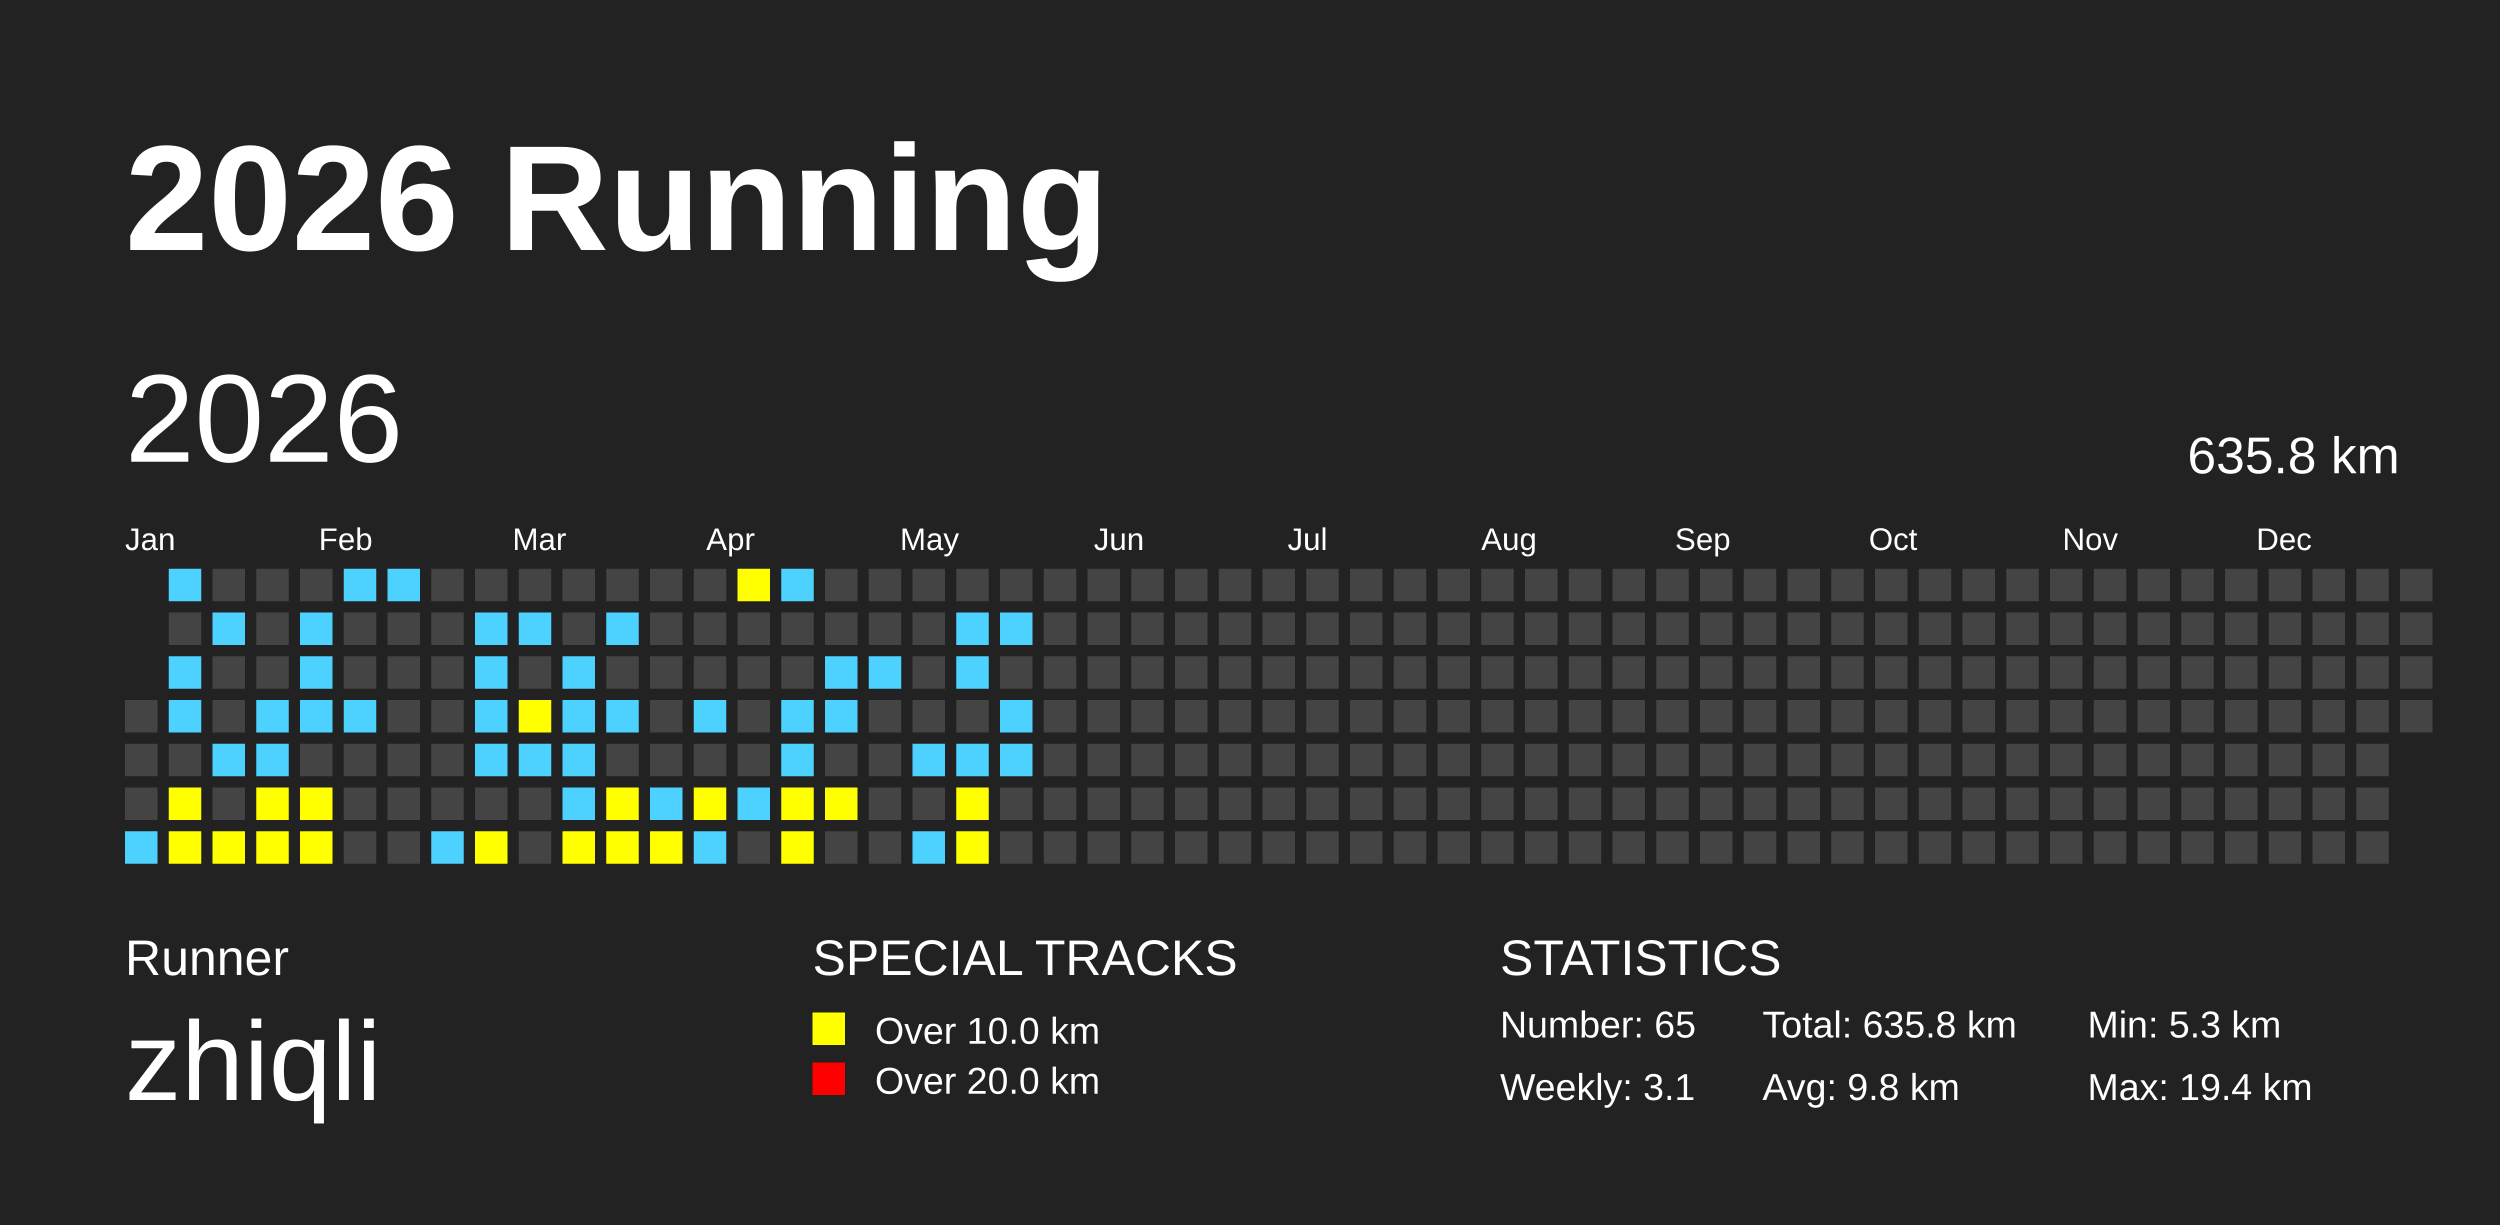
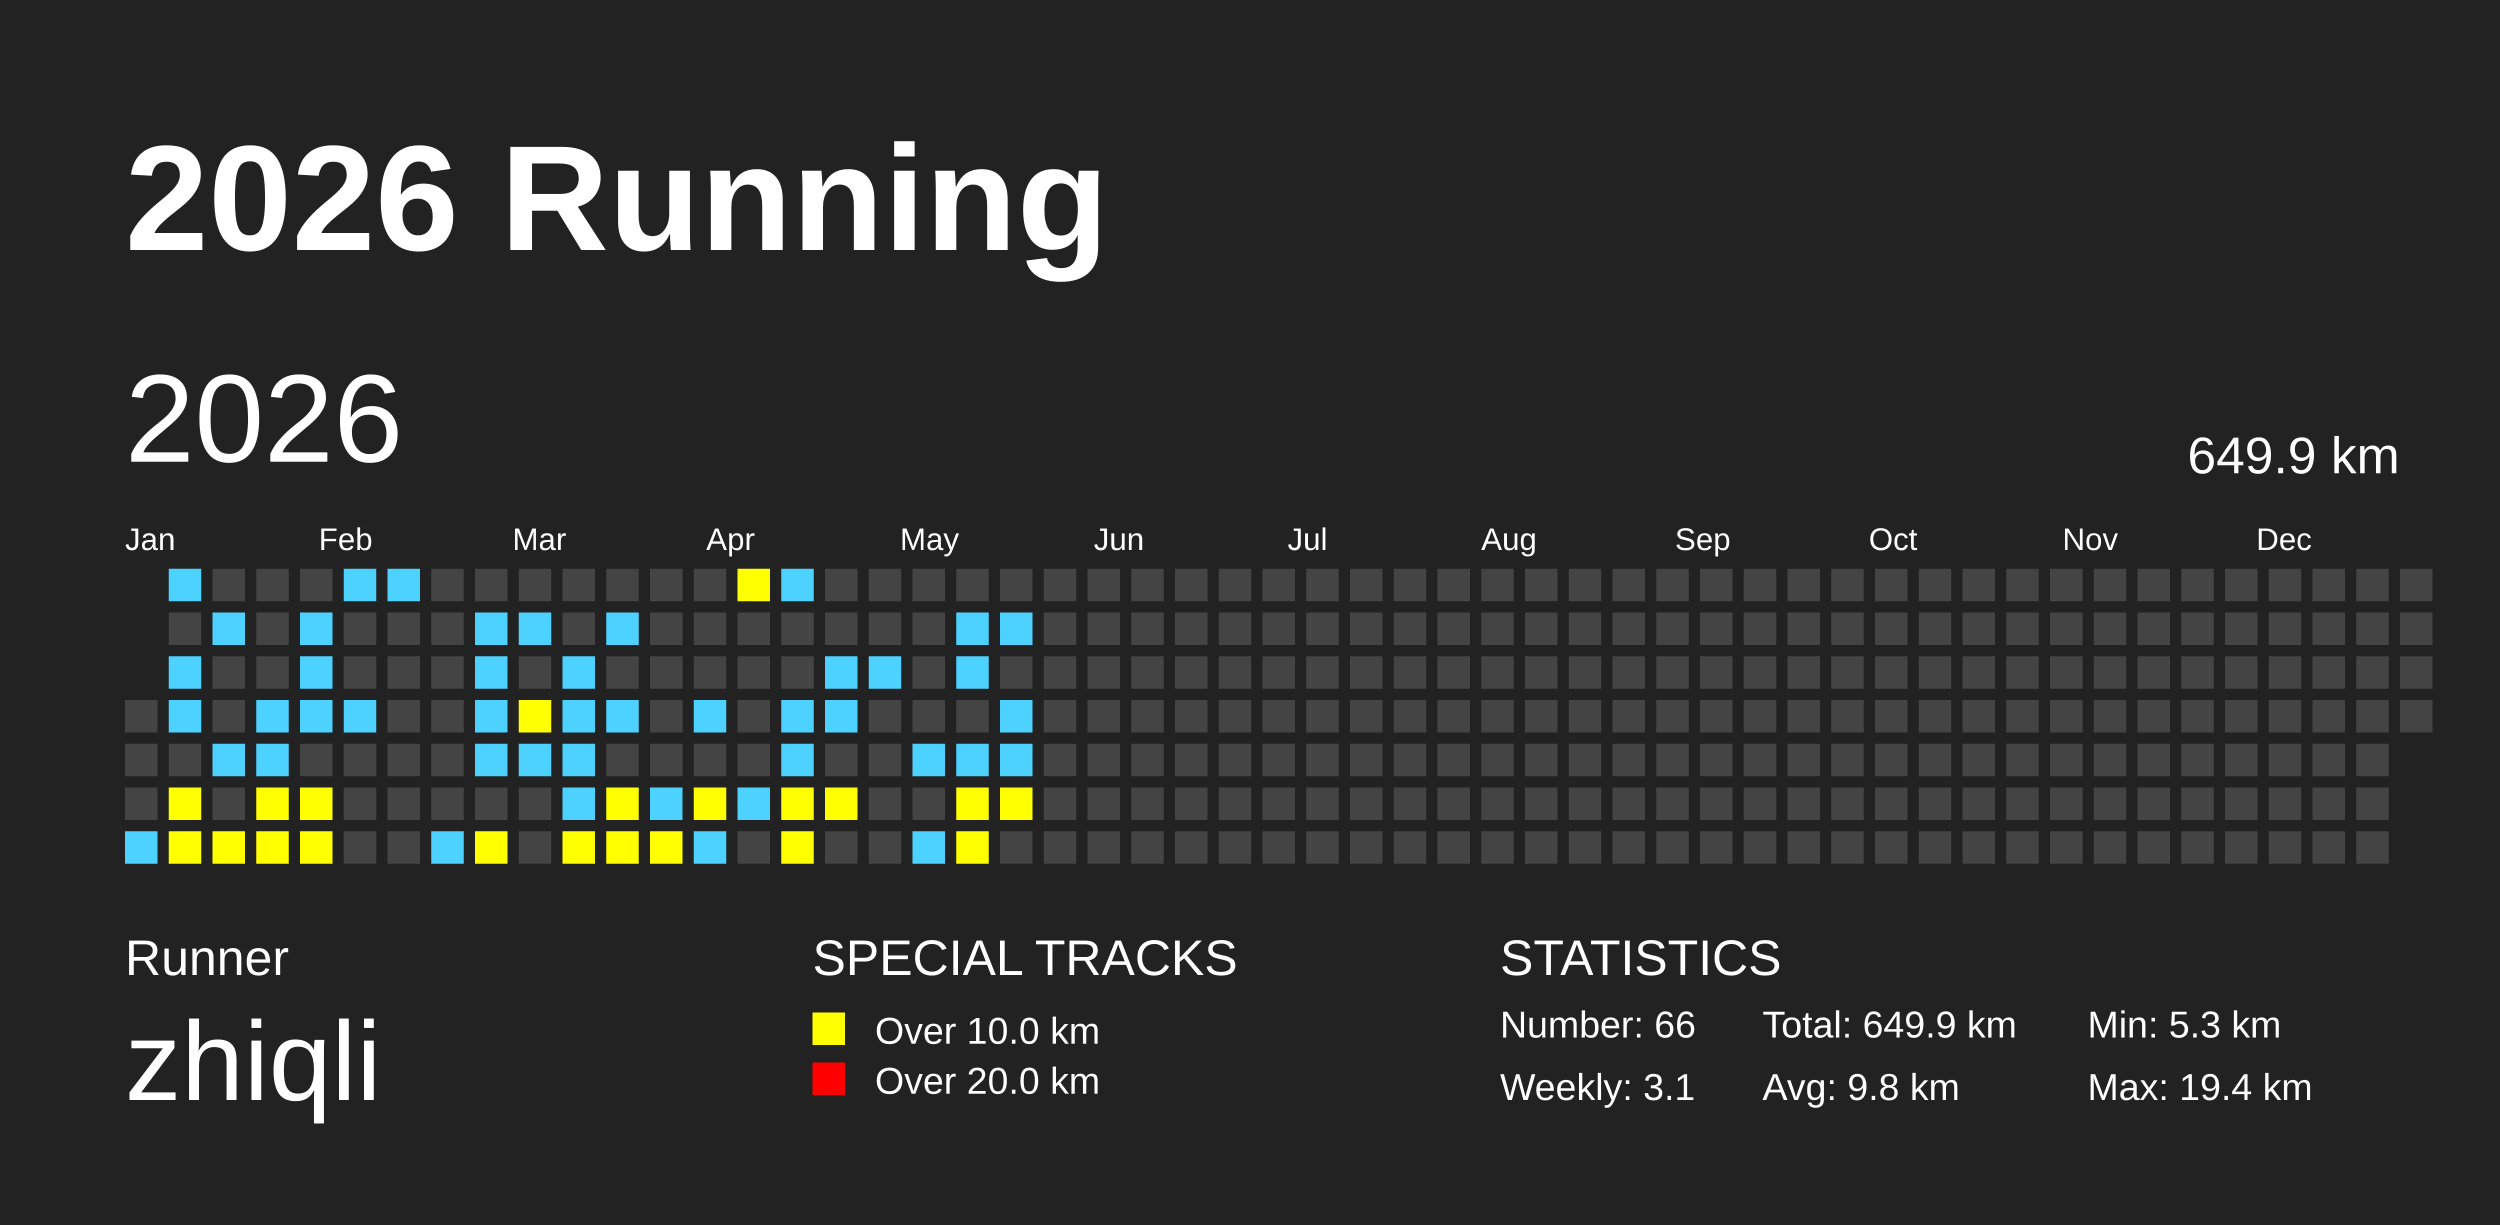
<svg xmlns="http://www.w3.org/2000/svg" baseProfile="full" height="98mm" version="1.1" viewBox="0,0,200,98" width="200mm">
  <defs />
  <rect fill="#222222" height="98" width="200" x="0" y="0" />
  <text fill="#FFFFFF" style="font-size:12px; font-family:Arial; font-weight:bold;" x="10" y="20">2026 Running</text>
  <text fill="#FFFFFF" style="font-size:4px; font-family:Arial" x="10" y="78">Runner</text>
  <text fill="#FFFFFF" style="font-size:9px; font-family:Arial" x="10" y="88">zhiqli</text>
  <text fill="#FFFFFF" style="font-size:4px; font-family:Arial" x="65" y="78">SPECIAL TRACKS</text>
  <rect fill="yellow" height="2.6" width="2.6" x="65" y="81" />
  <text fill="#FFFFFF" style="font-size:3px; font-family:Arial" x="70" y="83.5">Over 10.0 km</text>
  <rect fill="red" height="2.6" width="2.6" x="65" y="85" />
  <text fill="#FFFFFF" style="font-size:3px; font-family:Arial" x="70" y="87.5">Over 20.0 km</text>
  <text fill="#FFFFFF" style="font-size:4px; font-family:Arial" x="120" y="78">STATISTICS</text>
-   <text fill="#FFFFFF" style="font-size:3px; font-family:Arial" x="120" y="83">Number: 65</text>
+   <text fill="#FFFFFF" style="font-size:3px; font-family:Arial" x="120" y="83">Number: 66</text>
  <text fill="#FFFFFF" style="font-size:3px; font-family:Arial" x="120" y="88">Weekly: 3.1</text>
-   <text fill="#FFFFFF" style="font-size:3px; font-family:Arial" x="141" y="83">Total: 635.8 km</text>
+   <text fill="#FFFFFF" style="font-size:3px; font-family:Arial" x="141" y="83">Total: 649.9 km</text>
  <text fill="#FFFFFF" style="font-size:3px; font-family:Arial" x="141" y="88">Avg: 9.8 km</text>
  <text fill="#FFFFFF" style="font-size:3px; font-family:Arial" x="167" y="83">Min: 5.3 km</text>
  <text fill="#FFFFFF" style="font-size:3px; font-family:Arial" x="167" y="88">Max: 19.4 km</text>
  <text dominant-baseline="hanging" fill="#FFFFFF" style="font-size:10.0px; font-family:Arial;" x="10" y="30">2026</text>
-   <text dominant-baseline="hanging" fill="#FFFFFF" style="font-size:4.125px; font-family:Arial;" x="175" y="35">635.8 km</text>
+   <text dominant-baseline="hanging" fill="#FFFFFF" style="font-size:4.125px; font-family:Arial;" x="175" y="35">649.9 km</text>
  <text fill="#FFFFFF" style="font-size:2.5px; font-family:Arial" x="10.0" y="44">Jan</text>
  <text fill="#FFFFFF" style="font-size:2.5px; font-family:Arial" x="25.5" y="44">Feb</text>
  <text fill="#FFFFFF" style="font-size:2.5px; font-family:Arial" x="41.0" y="44">Mar</text>
  <text fill="#FFFFFF" style="font-size:2.5px; font-family:Arial" x="56.5" y="44">Apr</text>
  <text fill="#FFFFFF" style="font-size:2.5px; font-family:Arial" x="72.0" y="44">May</text>
  <text fill="#FFFFFF" style="font-size:2.5px; font-family:Arial" x="87.5" y="44">Jun</text>
  <text fill="#FFFFFF" style="font-size:2.5px; font-family:Arial" x="103.0" y="44">Jul</text>
  <text fill="#FFFFFF" style="font-size:2.5px; font-family:Arial" x="118.5" y="44">Aug</text>
  <text fill="#FFFFFF" style="font-size:2.5px; font-family:Arial" x="134.0" y="44">Sep</text>
  <text fill="#FFFFFF" style="font-size:2.5px; font-family:Arial" x="149.5" y="44">Oct</text>
  <text fill="#FFFFFF" style="font-size:2.5px; font-family:Arial" x="165.0" y="44">Nov</text>
  <text fill="#FFFFFF" style="font-size:2.5px; font-family:Arial" x="180.5" y="44">Dec</text>
  <rect fill="#444444" height="2.6" width="2.6" x="10.0" y="56.0" />
  <rect fill="#444444" height="2.6" width="2.6" x="10.0" y="59.5" />
  <rect fill="#444444" height="2.6" width="2.6" x="10.0" y="63.0" />
  <rect fill="#4DD2FF" height="2.6" width="2.6" x="10.0" y="66.5" />
  <rect fill="#4DD2FF" height="2.6" width="2.6" x="13.5" y="45.5" />
  <rect fill="#444444" height="2.6" width="2.6" x="13.5" y="49.0" />
  <rect fill="#4DD2FF" height="2.6" width="2.6" x="13.5" y="52.5" />
  <rect fill="#4DD2FF" height="2.6" width="2.6" x="13.5" y="56.0" />
  <rect fill="#444444" height="2.6" width="2.6" x="13.5" y="59.5" />
  <rect fill="yellow" height="2.6" width="2.6" x="13.5" y="63.0" />
  <rect fill="yellow" height="2.6" width="2.6" x="13.5" y="66.5" />
  <rect fill="#444444" height="2.6" width="2.6" x="17.0" y="45.5" />
  <rect fill="#4DD2FF" height="2.6" width="2.6" x="17.0" y="49.0" />
  <rect fill="#444444" height="2.6" width="2.6" x="17.0" y="52.5" />
  <rect fill="#444444" height="2.6" width="2.6" x="17.0" y="56.0" />
  <rect fill="#4DD2FF" height="2.6" width="2.6" x="17.0" y="59.5" />
  <rect fill="#444444" height="2.6" width="2.6" x="17.0" y="63.0" />
  <rect fill="yellow" height="2.6" width="2.6" x="17.0" y="66.5" />
  <rect fill="#444444" height="2.6" width="2.6" x="20.5" y="45.5" />
  <rect fill="#444444" height="2.6" width="2.6" x="20.5" y="49.0" />
  <rect fill="#444444" height="2.6" width="2.6" x="20.5" y="52.5" />
  <rect fill="#4DD2FF" height="2.6" width="2.6" x="20.5" y="56.0" />
  <rect fill="#4DD2FF" height="2.6" width="2.6" x="20.5" y="59.5" />
  <rect fill="yellow" height="2.6" width="2.6" x="20.5" y="63.0" />
  <rect fill="yellow" height="2.6" width="2.6" x="20.5" y="66.5" />
  <rect fill="#444444" height="2.6" width="2.6" x="24.0" y="45.5" />
  <rect fill="#4DD2FF" height="2.6" width="2.6" x="24.0" y="49.0" />
  <rect fill="#4DD2FF" height="2.6" width="2.6" x="24.0" y="52.5" />
  <rect fill="#4DD2FF" height="2.6" width="2.6" x="24.0" y="56.0" />
  <rect fill="#444444" height="2.6" width="2.6" x="24.0" y="59.5" />
  <rect fill="yellow" height="2.6" width="2.6" x="24.0" y="63.0" />
  <rect fill="yellow" height="2.6" width="2.6" x="24.0" y="66.5" />
  <rect fill="#4DD2FF" height="2.6" width="2.6" x="27.5" y="45.5" />
  <rect fill="#444444" height="2.6" width="2.6" x="27.5" y="49.0" />
  <rect fill="#444444" height="2.6" width="2.6" x="27.5" y="52.5" />
  <rect fill="#4DD2FF" height="2.6" width="2.6" x="27.5" y="56.0" />
  <rect fill="#444444" height="2.6" width="2.6" x="27.5" y="59.5" />
  <rect fill="#444444" height="2.6" width="2.6" x="27.5" y="63.0" />
  <rect fill="#444444" height="2.6" width="2.6" x="27.5" y="66.5" />
  <rect fill="#4DD2FF" height="2.6" width="2.6" x="31.0" y="45.5" />
  <rect fill="#444444" height="2.6" width="2.6" x="31.0" y="49.0" />
  <rect fill="#444444" height="2.6" width="2.6" x="31.0" y="52.5" />
  <rect fill="#444444" height="2.6" width="2.6" x="31.0" y="56.0" />
  <rect fill="#444444" height="2.6" width="2.6" x="31.0" y="59.5" />
  <rect fill="#444444" height="2.6" width="2.6" x="31.0" y="63.0" />
  <rect fill="#444444" height="2.6" width="2.6" x="31.0" y="66.5" />
  <rect fill="#444444" height="2.6" width="2.6" x="34.5" y="45.5" />
  <rect fill="#444444" height="2.6" width="2.6" x="34.5" y="49.0" />
  <rect fill="#444444" height="2.6" width="2.6" x="34.5" y="52.5" />
  <rect fill="#444444" height="2.6" width="2.6" x="34.5" y="56.0" />
  <rect fill="#444444" height="2.6" width="2.6" x="34.5" y="59.5" />
  <rect fill="#444444" height="2.6" width="2.6" x="34.5" y="63.0" />
  <rect fill="#4DD2FF" height="2.6" width="2.6" x="34.5" y="66.5" />
  <rect fill="#444444" height="2.6" width="2.6" x="38.0" y="45.5" />
  <rect fill="#4DD2FF" height="2.6" width="2.6" x="38.0" y="49.0" />
  <rect fill="#4DD2FF" height="2.6" width="2.6" x="38.0" y="52.5" />
  <rect fill="#4DD2FF" height="2.6" width="2.6" x="38.0" y="56.0" />
  <rect fill="#4DD2FF" height="2.6" width="2.6" x="38.0" y="59.5" />
  <rect fill="#444444" height="2.6" width="2.6" x="38.0" y="63.0" />
  <rect fill="yellow" height="2.6" width="2.6" x="38.0" y="66.5" />
  <rect fill="#444444" height="2.6" width="2.6" x="41.5" y="45.5" />
  <rect fill="#4DD2FF" height="2.6" width="2.6" x="41.5" y="49.0" />
  <rect fill="#444444" height="2.6" width="2.6" x="41.5" y="52.5" />
  <rect fill="yellow" height="2.6" width="2.6" x="41.5" y="56.0" />
  <rect fill="#4DD2FF" height="2.6" width="2.6" x="41.5" y="59.5" />
  <rect fill="#444444" height="2.6" width="2.6" x="41.5" y="63.0" />
  <rect fill="#444444" height="2.6" width="2.6" x="41.5" y="66.5" />
  <rect fill="#444444" height="2.6" width="2.6" x="45.0" y="45.5" />
  <rect fill="#444444" height="2.6" width="2.6" x="45.0" y="49.0" />
  <rect fill="#4DD2FF" height="2.6" width="2.6" x="45.0" y="52.5" />
  <rect fill="#4DD2FF" height="2.6" width="2.6" x="45.0" y="56.0" />
  <rect fill="#4DD2FF" height="2.6" width="2.6" x="45.0" y="59.5" />
  <rect fill="#4DD2FF" height="2.6" width="2.6" x="45.0" y="63.0" />
  <rect fill="yellow" height="2.6" width="2.6" x="45.0" y="66.5" />
  <rect fill="#444444" height="2.6" width="2.6" x="48.5" y="45.5" />
  <rect fill="#4DD2FF" height="2.6" width="2.6" x="48.5" y="49.0" />
  <rect fill="#444444" height="2.6" width="2.6" x="48.5" y="52.5" />
  <rect fill="#4DD2FF" height="2.6" width="2.6" x="48.5" y="56.0" />
  <rect fill="#444444" height="2.6" width="2.6" x="48.5" y="59.5" />
  <rect fill="yellow" height="2.6" width="2.6" x="48.5" y="63.0" />
  <rect fill="yellow" height="2.6" width="2.6" x="48.5" y="66.5" />
  <rect fill="#444444" height="2.6" width="2.6" x="52.0" y="45.5" />
  <rect fill="#444444" height="2.6" width="2.6" x="52.0" y="49.0" />
  <rect fill="#444444" height="2.6" width="2.6" x="52.0" y="52.5" />
  <rect fill="#444444" height="2.6" width="2.6" x="52.0" y="56.0" />
  <rect fill="#444444" height="2.6" width="2.6" x="52.0" y="59.5" />
  <rect fill="#4DD2FF" height="2.6" width="2.6" x="52.0" y="63.0" />
  <rect fill="yellow" height="2.6" width="2.6" x="52.0" y="66.5" />
  <rect fill="#444444" height="2.6" width="2.6" x="55.5" y="45.5" />
  <rect fill="#444444" height="2.6" width="2.6" x="55.5" y="49.0" />
  <rect fill="#444444" height="2.6" width="2.6" x="55.5" y="52.5" />
  <rect fill="#4DD2FF" height="2.6" width="2.6" x="55.5" y="56.0" />
  <rect fill="#444444" height="2.6" width="2.6" x="55.5" y="59.5" />
  <rect fill="yellow" height="2.6" width="2.6" x="55.5" y="63.0" />
  <rect fill="#4DD2FF" height="2.6" width="2.6" x="55.5" y="66.5" />
  <rect fill="yellow" height="2.6" width="2.6" x="59.0" y="45.5" />
  <rect fill="#444444" height="2.6" width="2.6" x="59.0" y="49.0" />
  <rect fill="#444444" height="2.6" width="2.6" x="59.0" y="52.5" />
  <rect fill="#444444" height="2.6" width="2.6" x="59.0" y="56.0" />
  <rect fill="#444444" height="2.6" width="2.6" x="59.0" y="59.5" />
  <rect fill="#4DD2FF" height="2.6" width="2.6" x="59.0" y="63.0" />
  <rect fill="#444444" height="2.6" width="2.6" x="59.0" y="66.5" />
  <rect fill="#4DD2FF" height="2.6" width="2.6" x="62.5" y="45.5" />
  <rect fill="#444444" height="2.6" width="2.6" x="62.5" y="49.0" />
  <rect fill="#444444" height="2.6" width="2.6" x="62.5" y="52.5" />
  <rect fill="#4DD2FF" height="2.6" width="2.6" x="62.5" y="56.0" />
  <rect fill="#4DD2FF" height="2.6" width="2.6" x="62.5" y="59.5" />
  <rect fill="yellow" height="2.6" width="2.6" x="62.5" y="63.0" />
  <rect fill="yellow" height="2.6" width="2.6" x="62.5" y="66.5" />
  <rect fill="#444444" height="2.6" width="2.6" x="66.0" y="45.5" />
  <rect fill="#444444" height="2.6" width="2.6" x="66.0" y="49.0" />
  <rect fill="#4DD2FF" height="2.6" width="2.6" x="66.0" y="52.5" />
  <rect fill="#4DD2FF" height="2.6" width="2.6" x="66.0" y="56.0" />
  <rect fill="#444444" height="2.6" width="2.6" x="66.0" y="59.5" />
  <rect fill="yellow" height="2.6" width="2.6" x="66.0" y="63.0" />
  <rect fill="#444444" height="2.6" width="2.6" x="66.0" y="66.5" />
  <rect fill="#444444" height="2.6" width="2.6" x="69.5" y="45.5" />
  <rect fill="#444444" height="2.6" width="2.6" x="69.5" y="49.0" />
  <rect fill="#4DD2FF" height="2.6" width="2.6" x="69.5" y="52.5" />
  <rect fill="#444444" height="2.6" width="2.6" x="69.5" y="56.0" />
  <rect fill="#444444" height="2.6" width="2.6" x="69.5" y="59.5" />
  <rect fill="#444444" height="2.6" width="2.6" x="69.5" y="63.0" />
  <rect fill="#444444" height="2.6" width="2.6" x="69.5" y="66.5" />
  <rect fill="#444444" height="2.6" width="2.6" x="73.0" y="45.5" />
  <rect fill="#444444" height="2.6" width="2.6" x="73.0" y="49.0" />
  <rect fill="#444444" height="2.6" width="2.6" x="73.0" y="52.5" />
  <rect fill="#444444" height="2.6" width="2.6" x="73.0" y="56.0" />
  <rect fill="#4DD2FF" height="2.6" width="2.6" x="73.0" y="59.5" />
  <rect fill="#444444" height="2.6" width="2.6" x="73.0" y="63.0" />
  <rect fill="#4DD2FF" height="2.6" width="2.6" x="73.0" y="66.5" />
  <rect fill="#444444" height="2.6" width="2.6" x="76.5" y="45.5" />
  <rect fill="#4DD2FF" height="2.6" width="2.6" x="76.5" y="49.0" />
  <rect fill="#4DD2FF" height="2.6" width="2.6" x="76.5" y="52.5" />
  <rect fill="#444444" height="2.6" width="2.6" x="76.5" y="56.0" />
  <rect fill="#4DD2FF" height="2.6" width="2.6" x="76.5" y="59.5" />
  <rect fill="yellow" height="2.6" width="2.6" x="76.5" y="63.0" />
  <rect fill="yellow" height="2.6" width="2.6" x="76.5" y="66.5" />
  <rect fill="#444444" height="2.6" width="2.6" x="80.0" y="45.5" />
  <rect fill="#4DD2FF" height="2.6" width="2.6" x="80.0" y="49.0" />
  <rect fill="#444444" height="2.6" width="2.6" x="80.0" y="52.5" />
  <rect fill="#4DD2FF" height="2.6" width="2.6" x="80.0" y="56.0" />
  <rect fill="#4DD2FF" height="2.6" width="2.6" x="80.0" y="59.5" />
-   <rect fill="#444444" height="2.6" width="2.6" x="80.0" y="63.0" />
+   <rect fill="yellow" height="2.6" width="2.6" x="80.0" y="63.0" />
  <rect fill="#444444" height="2.6" width="2.6" x="80.0" y="66.5" />
  <rect fill="#444444" height="2.6" width="2.6" x="83.5" y="45.5" />
  <rect fill="#444444" height="2.6" width="2.6" x="83.5" y="49.0" />
  <rect fill="#444444" height="2.6" width="2.6" x="83.5" y="52.5" />
  <rect fill="#444444" height="2.6" width="2.6" x="83.5" y="56.0" />
  <rect fill="#444444" height="2.6" width="2.6" x="83.5" y="59.5" />
  <rect fill="#444444" height="2.6" width="2.6" x="83.5" y="63.0" />
  <rect fill="#444444" height="2.6" width="2.6" x="83.5" y="66.5" />
  <rect fill="#444444" height="2.6" width="2.6" x="87.0" y="45.5" />
  <rect fill="#444444" height="2.6" width="2.6" x="87.0" y="49.0" />
  <rect fill="#444444" height="2.6" width="2.6" x="87.0" y="52.5" />
  <rect fill="#444444" height="2.6" width="2.6" x="87.0" y="56.0" />
  <rect fill="#444444" height="2.6" width="2.6" x="87.0" y="59.5" />
  <rect fill="#444444" height="2.6" width="2.6" x="87.0" y="63.0" />
  <rect fill="#444444" height="2.6" width="2.6" x="87.0" y="66.5" />
  <rect fill="#444444" height="2.6" width="2.6" x="90.5" y="45.5" />
  <rect fill="#444444" height="2.6" width="2.6" x="90.5" y="49.0" />
  <rect fill="#444444" height="2.6" width="2.6" x="90.5" y="52.5" />
  <rect fill="#444444" height="2.6" width="2.6" x="90.5" y="56.0" />
  <rect fill="#444444" height="2.6" width="2.6" x="90.5" y="59.5" />
  <rect fill="#444444" height="2.6" width="2.6" x="90.5" y="63.0" />
  <rect fill="#444444" height="2.6" width="2.6" x="90.5" y="66.5" />
  <rect fill="#444444" height="2.6" width="2.6" x="94.0" y="45.5" />
  <rect fill="#444444" height="2.6" width="2.6" x="94.0" y="49.0" />
  <rect fill="#444444" height="2.6" width="2.6" x="94.0" y="52.5" />
  <rect fill="#444444" height="2.6" width="2.6" x="94.0" y="56.0" />
  <rect fill="#444444" height="2.6" width="2.6" x="94.0" y="59.5" />
  <rect fill="#444444" height="2.6" width="2.6" x="94.0" y="63.0" />
  <rect fill="#444444" height="2.6" width="2.6" x="94.0" y="66.5" />
  <rect fill="#444444" height="2.6" width="2.6" x="97.5" y="45.5" />
  <rect fill="#444444" height="2.6" width="2.6" x="97.5" y="49.0" />
  <rect fill="#444444" height="2.6" width="2.6" x="97.5" y="52.5" />
  <rect fill="#444444" height="2.6" width="2.6" x="97.5" y="56.0" />
  <rect fill="#444444" height="2.6" width="2.6" x="97.5" y="59.5" />
  <rect fill="#444444" height="2.6" width="2.6" x="97.5" y="63.0" />
  <rect fill="#444444" height="2.6" width="2.6" x="97.5" y="66.5" />
  <rect fill="#444444" height="2.6" width="2.6" x="101.0" y="45.5" />
  <rect fill="#444444" height="2.6" width="2.6" x="101.0" y="49.0" />
  <rect fill="#444444" height="2.6" width="2.6" x="101.0" y="52.5" />
  <rect fill="#444444" height="2.6" width="2.6" x="101.0" y="56.0" />
  <rect fill="#444444" height="2.6" width="2.6" x="101.0" y="59.5" />
  <rect fill="#444444" height="2.6" width="2.6" x="101.0" y="63.0" />
  <rect fill="#444444" height="2.6" width="2.6" x="101.0" y="66.5" />
  <rect fill="#444444" height="2.6" width="2.6" x="104.5" y="45.5" />
  <rect fill="#444444" height="2.6" width="2.6" x="104.5" y="49.0" />
  <rect fill="#444444" height="2.6" width="2.6" x="104.5" y="52.5" />
  <rect fill="#444444" height="2.6" width="2.6" x="104.5" y="56.0" />
  <rect fill="#444444" height="2.6" width="2.6" x="104.5" y="59.5" />
  <rect fill="#444444" height="2.6" width="2.6" x="104.5" y="63.0" />
  <rect fill="#444444" height="2.6" width="2.6" x="104.5" y="66.5" />
  <rect fill="#444444" height="2.6" width="2.6" x="108.0" y="45.5" />
  <rect fill="#444444" height="2.6" width="2.6" x="108.0" y="49.0" />
  <rect fill="#444444" height="2.6" width="2.6" x="108.0" y="52.5" />
  <rect fill="#444444" height="2.6" width="2.6" x="108.0" y="56.0" />
  <rect fill="#444444" height="2.6" width="2.6" x="108.0" y="59.5" />
  <rect fill="#444444" height="2.6" width="2.6" x="108.0" y="63.0" />
  <rect fill="#444444" height="2.6" width="2.6" x="108.0" y="66.5" />
  <rect fill="#444444" height="2.6" width="2.6" x="111.5" y="45.5" />
  <rect fill="#444444" height="2.6" width="2.6" x="111.5" y="49.0" />
  <rect fill="#444444" height="2.6" width="2.6" x="111.5" y="52.5" />
  <rect fill="#444444" height="2.6" width="2.6" x="111.5" y="56.0" />
  <rect fill="#444444" height="2.6" width="2.6" x="111.5" y="59.5" />
  <rect fill="#444444" height="2.6" width="2.6" x="111.5" y="63.0" />
  <rect fill="#444444" height="2.6" width="2.6" x="111.5" y="66.5" />
  <rect fill="#444444" height="2.6" width="2.6" x="115.0" y="45.5" />
  <rect fill="#444444" height="2.6" width="2.6" x="115.0" y="49.0" />
  <rect fill="#444444" height="2.6" width="2.6" x="115.0" y="52.5" />
  <rect fill="#444444" height="2.6" width="2.6" x="115.0" y="56.0" />
  <rect fill="#444444" height="2.6" width="2.6" x="115.0" y="59.5" />
  <rect fill="#444444" height="2.6" width="2.6" x="115.0" y="63.0" />
  <rect fill="#444444" height="2.6" width="2.6" x="115.0" y="66.5" />
  <rect fill="#444444" height="2.6" width="2.6" x="118.5" y="45.5" />
  <rect fill="#444444" height="2.6" width="2.6" x="118.5" y="49.0" />
  <rect fill="#444444" height="2.6" width="2.6" x="118.5" y="52.5" />
  <rect fill="#444444" height="2.6" width="2.6" x="118.5" y="56.0" />
  <rect fill="#444444" height="2.6" width="2.6" x="118.5" y="59.5" />
  <rect fill="#444444" height="2.6" width="2.6" x="118.5" y="63.0" />
  <rect fill="#444444" height="2.6" width="2.6" x="118.5" y="66.5" />
  <rect fill="#444444" height="2.6" width="2.6" x="122.0" y="45.5" />
  <rect fill="#444444" height="2.6" width="2.6" x="122.0" y="49.0" />
  <rect fill="#444444" height="2.6" width="2.6" x="122.0" y="52.5" />
  <rect fill="#444444" height="2.6" width="2.6" x="122.0" y="56.0" />
  <rect fill="#444444" height="2.6" width="2.6" x="122.0" y="59.5" />
  <rect fill="#444444" height="2.6" width="2.6" x="122.0" y="63.0" />
  <rect fill="#444444" height="2.6" width="2.6" x="122.0" y="66.5" />
  <rect fill="#444444" height="2.6" width="2.6" x="125.5" y="45.5" />
  <rect fill="#444444" height="2.6" width="2.6" x="125.5" y="49.0" />
  <rect fill="#444444" height="2.6" width="2.6" x="125.5" y="52.5" />
  <rect fill="#444444" height="2.6" width="2.6" x="125.5" y="56.0" />
  <rect fill="#444444" height="2.6" width="2.6" x="125.5" y="59.5" />
  <rect fill="#444444" height="2.6" width="2.6" x="125.5" y="63.0" />
  <rect fill="#444444" height="2.6" width="2.6" x="125.5" y="66.5" />
  <rect fill="#444444" height="2.6" width="2.6" x="129.0" y="45.5" />
  <rect fill="#444444" height="2.6" width="2.6" x="129.0" y="49.0" />
  <rect fill="#444444" height="2.6" width="2.6" x="129.0" y="52.5" />
  <rect fill="#444444" height="2.6" width="2.6" x="129.0" y="56.0" />
  <rect fill="#444444" height="2.6" width="2.6" x="129.0" y="59.5" />
  <rect fill="#444444" height="2.6" width="2.6" x="129.0" y="63.0" />
  <rect fill="#444444" height="2.6" width="2.6" x="129.0" y="66.5" />
  <rect fill="#444444" height="2.6" width="2.6" x="132.5" y="45.5" />
  <rect fill="#444444" height="2.6" width="2.6" x="132.5" y="49.0" />
  <rect fill="#444444" height="2.6" width="2.6" x="132.5" y="52.5" />
  <rect fill="#444444" height="2.6" width="2.6" x="132.5" y="56.0" />
  <rect fill="#444444" height="2.6" width="2.6" x="132.5" y="59.5" />
  <rect fill="#444444" height="2.6" width="2.6" x="132.5" y="63.0" />
  <rect fill="#444444" height="2.6" width="2.6" x="132.5" y="66.5" />
  <rect fill="#444444" height="2.6" width="2.6" x="136.0" y="45.5" />
  <rect fill="#444444" height="2.6" width="2.6" x="136.0" y="49.0" />
  <rect fill="#444444" height="2.6" width="2.6" x="136.0" y="52.5" />
  <rect fill="#444444" height="2.6" width="2.6" x="136.0" y="56.0" />
  <rect fill="#444444" height="2.6" width="2.6" x="136.0" y="59.5" />
  <rect fill="#444444" height="2.6" width="2.6" x="136.0" y="63.0" />
  <rect fill="#444444" height="2.6" width="2.6" x="136.0" y="66.5" />
  <rect fill="#444444" height="2.6" width="2.6" x="139.5" y="45.5" />
  <rect fill="#444444" height="2.6" width="2.6" x="139.5" y="49.0" />
  <rect fill="#444444" height="2.6" width="2.6" x="139.5" y="52.5" />
  <rect fill="#444444" height="2.6" width="2.6" x="139.5" y="56.0" />
  <rect fill="#444444" height="2.6" width="2.6" x="139.5" y="59.5" />
  <rect fill="#444444" height="2.6" width="2.6" x="139.5" y="63.0" />
  <rect fill="#444444" height="2.6" width="2.6" x="139.5" y="66.5" />
  <rect fill="#444444" height="2.6" width="2.6" x="143.0" y="45.5" />
  <rect fill="#444444" height="2.6" width="2.6" x="143.0" y="49.0" />
  <rect fill="#444444" height="2.6" width="2.6" x="143.0" y="52.5" />
  <rect fill="#444444" height="2.6" width="2.6" x="143.0" y="56.0" />
  <rect fill="#444444" height="2.6" width="2.6" x="143.0" y="59.5" />
  <rect fill="#444444" height="2.6" width="2.6" x="143.0" y="63.0" />
  <rect fill="#444444" height="2.6" width="2.6" x="143.0" y="66.5" />
  <rect fill="#444444" height="2.6" width="2.6" x="146.5" y="45.5" />
  <rect fill="#444444" height="2.6" width="2.6" x="146.5" y="49.0" />
  <rect fill="#444444" height="2.6" width="2.6" x="146.5" y="52.5" />
  <rect fill="#444444" height="2.6" width="2.6" x="146.5" y="56.0" />
  <rect fill="#444444" height="2.6" width="2.6" x="146.5" y="59.5" />
  <rect fill="#444444" height="2.6" width="2.6" x="146.5" y="63.0" />
  <rect fill="#444444" height="2.6" width="2.6" x="146.5" y="66.5" />
  <rect fill="#444444" height="2.6" width="2.6" x="150.0" y="45.5" />
  <rect fill="#444444" height="2.6" width="2.6" x="150.0" y="49.0" />
  <rect fill="#444444" height="2.6" width="2.6" x="150.0" y="52.5" />
  <rect fill="#444444" height="2.6" width="2.6" x="150.0" y="56.0" />
  <rect fill="#444444" height="2.6" width="2.6" x="150.0" y="59.5" />
  <rect fill="#444444" height="2.6" width="2.6" x="150.0" y="63.0" />
  <rect fill="#444444" height="2.6" width="2.6" x="150.0" y="66.5" />
  <rect fill="#444444" height="2.6" width="2.6" x="153.5" y="45.5" />
  <rect fill="#444444" height="2.6" width="2.6" x="153.5" y="49.0" />
  <rect fill="#444444" height="2.6" width="2.6" x="153.5" y="52.5" />
  <rect fill="#444444" height="2.6" width="2.6" x="153.5" y="56.0" />
  <rect fill="#444444" height="2.6" width="2.6" x="153.5" y="59.5" />
  <rect fill="#444444" height="2.6" width="2.6" x="153.5" y="63.0" />
  <rect fill="#444444" height="2.6" width="2.6" x="153.5" y="66.5" />
  <rect fill="#444444" height="2.6" width="2.6" x="157.0" y="45.5" />
  <rect fill="#444444" height="2.6" width="2.6" x="157.0" y="49.0" />
  <rect fill="#444444" height="2.6" width="2.6" x="157.0" y="52.5" />
  <rect fill="#444444" height="2.6" width="2.6" x="157.0" y="56.0" />
  <rect fill="#444444" height="2.6" width="2.6" x="157.0" y="59.5" />
  <rect fill="#444444" height="2.6" width="2.6" x="157.0" y="63.0" />
  <rect fill="#444444" height="2.6" width="2.6" x="157.0" y="66.5" />
  <rect fill="#444444" height="2.6" width="2.6" x="160.5" y="45.5" />
  <rect fill="#444444" height="2.6" width="2.6" x="160.5" y="49.0" />
  <rect fill="#444444" height="2.6" width="2.6" x="160.5" y="52.5" />
  <rect fill="#444444" height="2.6" width="2.6" x="160.5" y="56.0" />
  <rect fill="#444444" height="2.6" width="2.6" x="160.5" y="59.5" />
  <rect fill="#444444" height="2.6" width="2.6" x="160.5" y="63.0" />
  <rect fill="#444444" height="2.6" width="2.6" x="160.5" y="66.5" />
  <rect fill="#444444" height="2.6" width="2.6" x="164.0" y="45.5" />
  <rect fill="#444444" height="2.6" width="2.6" x="164.0" y="49.0" />
  <rect fill="#444444" height="2.6" width="2.6" x="164.0" y="52.5" />
  <rect fill="#444444" height="2.6" width="2.6" x="164.0" y="56.0" />
  <rect fill="#444444" height="2.6" width="2.6" x="164.0" y="59.5" />
  <rect fill="#444444" height="2.6" width="2.6" x="164.0" y="63.0" />
  <rect fill="#444444" height="2.6" width="2.6" x="164.0" y="66.5" />
  <rect fill="#444444" height="2.6" width="2.6" x="167.5" y="45.5" />
  <rect fill="#444444" height="2.6" width="2.6" x="167.5" y="49.0" />
  <rect fill="#444444" height="2.6" width="2.6" x="167.5" y="52.5" />
  <rect fill="#444444" height="2.6" width="2.6" x="167.5" y="56.0" />
  <rect fill="#444444" height="2.6" width="2.6" x="167.5" y="59.5" />
  <rect fill="#444444" height="2.6" width="2.6" x="167.5" y="63.0" />
  <rect fill="#444444" height="2.6" width="2.6" x="167.5" y="66.5" />
  <rect fill="#444444" height="2.6" width="2.6" x="171.0" y="45.5" />
  <rect fill="#444444" height="2.6" width="2.6" x="171.0" y="49.0" />
  <rect fill="#444444" height="2.6" width="2.6" x="171.0" y="52.5" />
  <rect fill="#444444" height="2.6" width="2.6" x="171.0" y="56.0" />
  <rect fill="#444444" height="2.6" width="2.6" x="171.0" y="59.5" />
  <rect fill="#444444" height="2.6" width="2.6" x="171.0" y="63.0" />
  <rect fill="#444444" height="2.6" width="2.6" x="171.0" y="66.5" />
  <rect fill="#444444" height="2.6" width="2.6" x="174.5" y="45.5" />
  <rect fill="#444444" height="2.6" width="2.6" x="174.5" y="49.0" />
  <rect fill="#444444" height="2.6" width="2.6" x="174.5" y="52.5" />
  <rect fill="#444444" height="2.6" width="2.6" x="174.5" y="56.0" />
  <rect fill="#444444" height="2.6" width="2.6" x="174.5" y="59.5" />
  <rect fill="#444444" height="2.6" width="2.6" x="174.5" y="63.0" />
  <rect fill="#444444" height="2.6" width="2.6" x="174.5" y="66.5" />
  <rect fill="#444444" height="2.6" width="2.6" x="178.0" y="45.5" />
  <rect fill="#444444" height="2.6" width="2.6" x="178.0" y="49.0" />
  <rect fill="#444444" height="2.6" width="2.6" x="178.0" y="52.5" />
  <rect fill="#444444" height="2.6" width="2.6" x="178.0" y="56.0" />
  <rect fill="#444444" height="2.6" width="2.6" x="178.0" y="59.5" />
  <rect fill="#444444" height="2.6" width="2.6" x="178.0" y="63.0" />
  <rect fill="#444444" height="2.6" width="2.6" x="178.0" y="66.5" />
  <rect fill="#444444" height="2.6" width="2.6" x="181.5" y="45.5" />
  <rect fill="#444444" height="2.6" width="2.6" x="181.5" y="49.0" />
  <rect fill="#444444" height="2.6" width="2.6" x="181.5" y="52.5" />
  <rect fill="#444444" height="2.6" width="2.6" x="181.5" y="56.0" />
  <rect fill="#444444" height="2.6" width="2.6" x="181.5" y="59.5" />
  <rect fill="#444444" height="2.6" width="2.6" x="181.5" y="63.0" />
  <rect fill="#444444" height="2.6" width="2.6" x="181.5" y="66.5" />
  <rect fill="#444444" height="2.6" width="2.6" x="185.0" y="45.5" />
  <rect fill="#444444" height="2.6" width="2.6" x="185.0" y="49.0" />
  <rect fill="#444444" height="2.6" width="2.6" x="185.0" y="52.5" />
  <rect fill="#444444" height="2.6" width="2.6" x="185.0" y="56.0" />
  <rect fill="#444444" height="2.6" width="2.6" x="185.0" y="59.5" />
  <rect fill="#444444" height="2.6" width="2.6" x="185.0" y="63.0" />
  <rect fill="#444444" height="2.6" width="2.6" x="185.0" y="66.5" />
  <rect fill="#444444" height="2.6" width="2.6" x="188.5" y="45.5" />
  <rect fill="#444444" height="2.6" width="2.6" x="188.5" y="49.0" />
  <rect fill="#444444" height="2.6" width="2.6" x="188.5" y="52.5" />
  <rect fill="#444444" height="2.6" width="2.6" x="188.5" y="56.0" />
  <rect fill="#444444" height="2.6" width="2.6" x="188.5" y="59.5" />
  <rect fill="#444444" height="2.6" width="2.6" x="188.5" y="63.0" />
  <rect fill="#444444" height="2.6" width="2.6" x="188.5" y="66.5" />
  <rect fill="#444444" height="2.6" width="2.6" x="192.0" y="45.5" />
  <rect fill="#444444" height="2.6" width="2.6" x="192.0" y="49.0" />
  <rect fill="#444444" height="2.6" width="2.6" x="192.0" y="52.5" />
  <rect fill="#444444" height="2.6" width="2.6" x="192.0" y="56.0" />
</svg>
